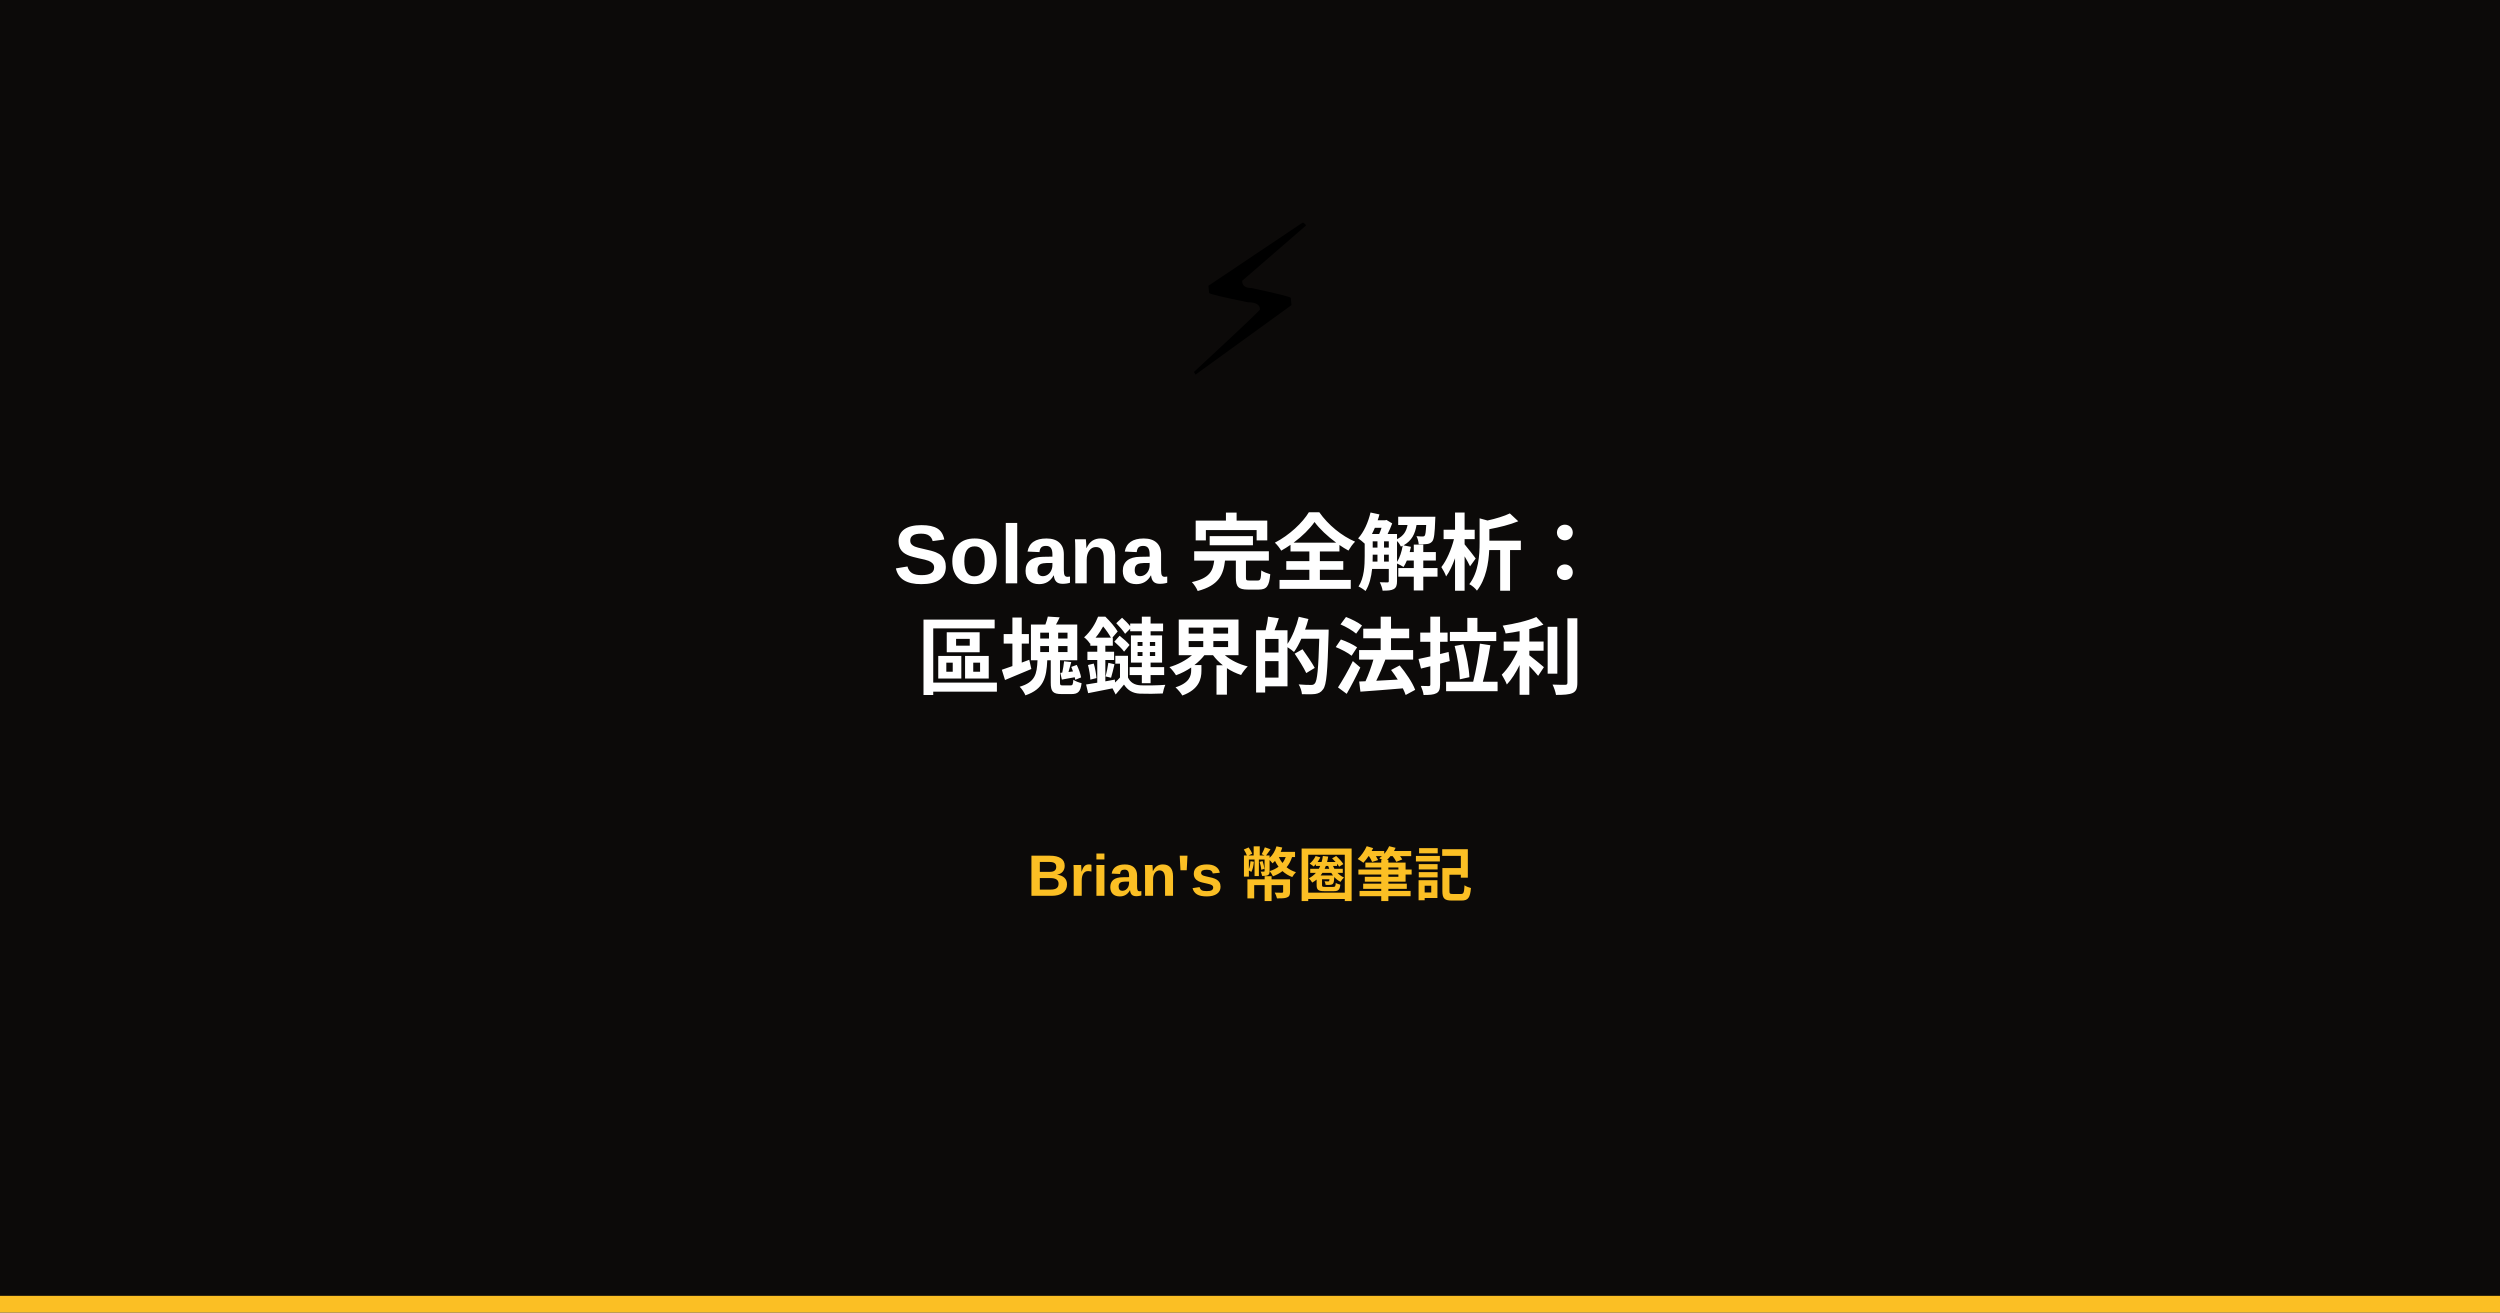
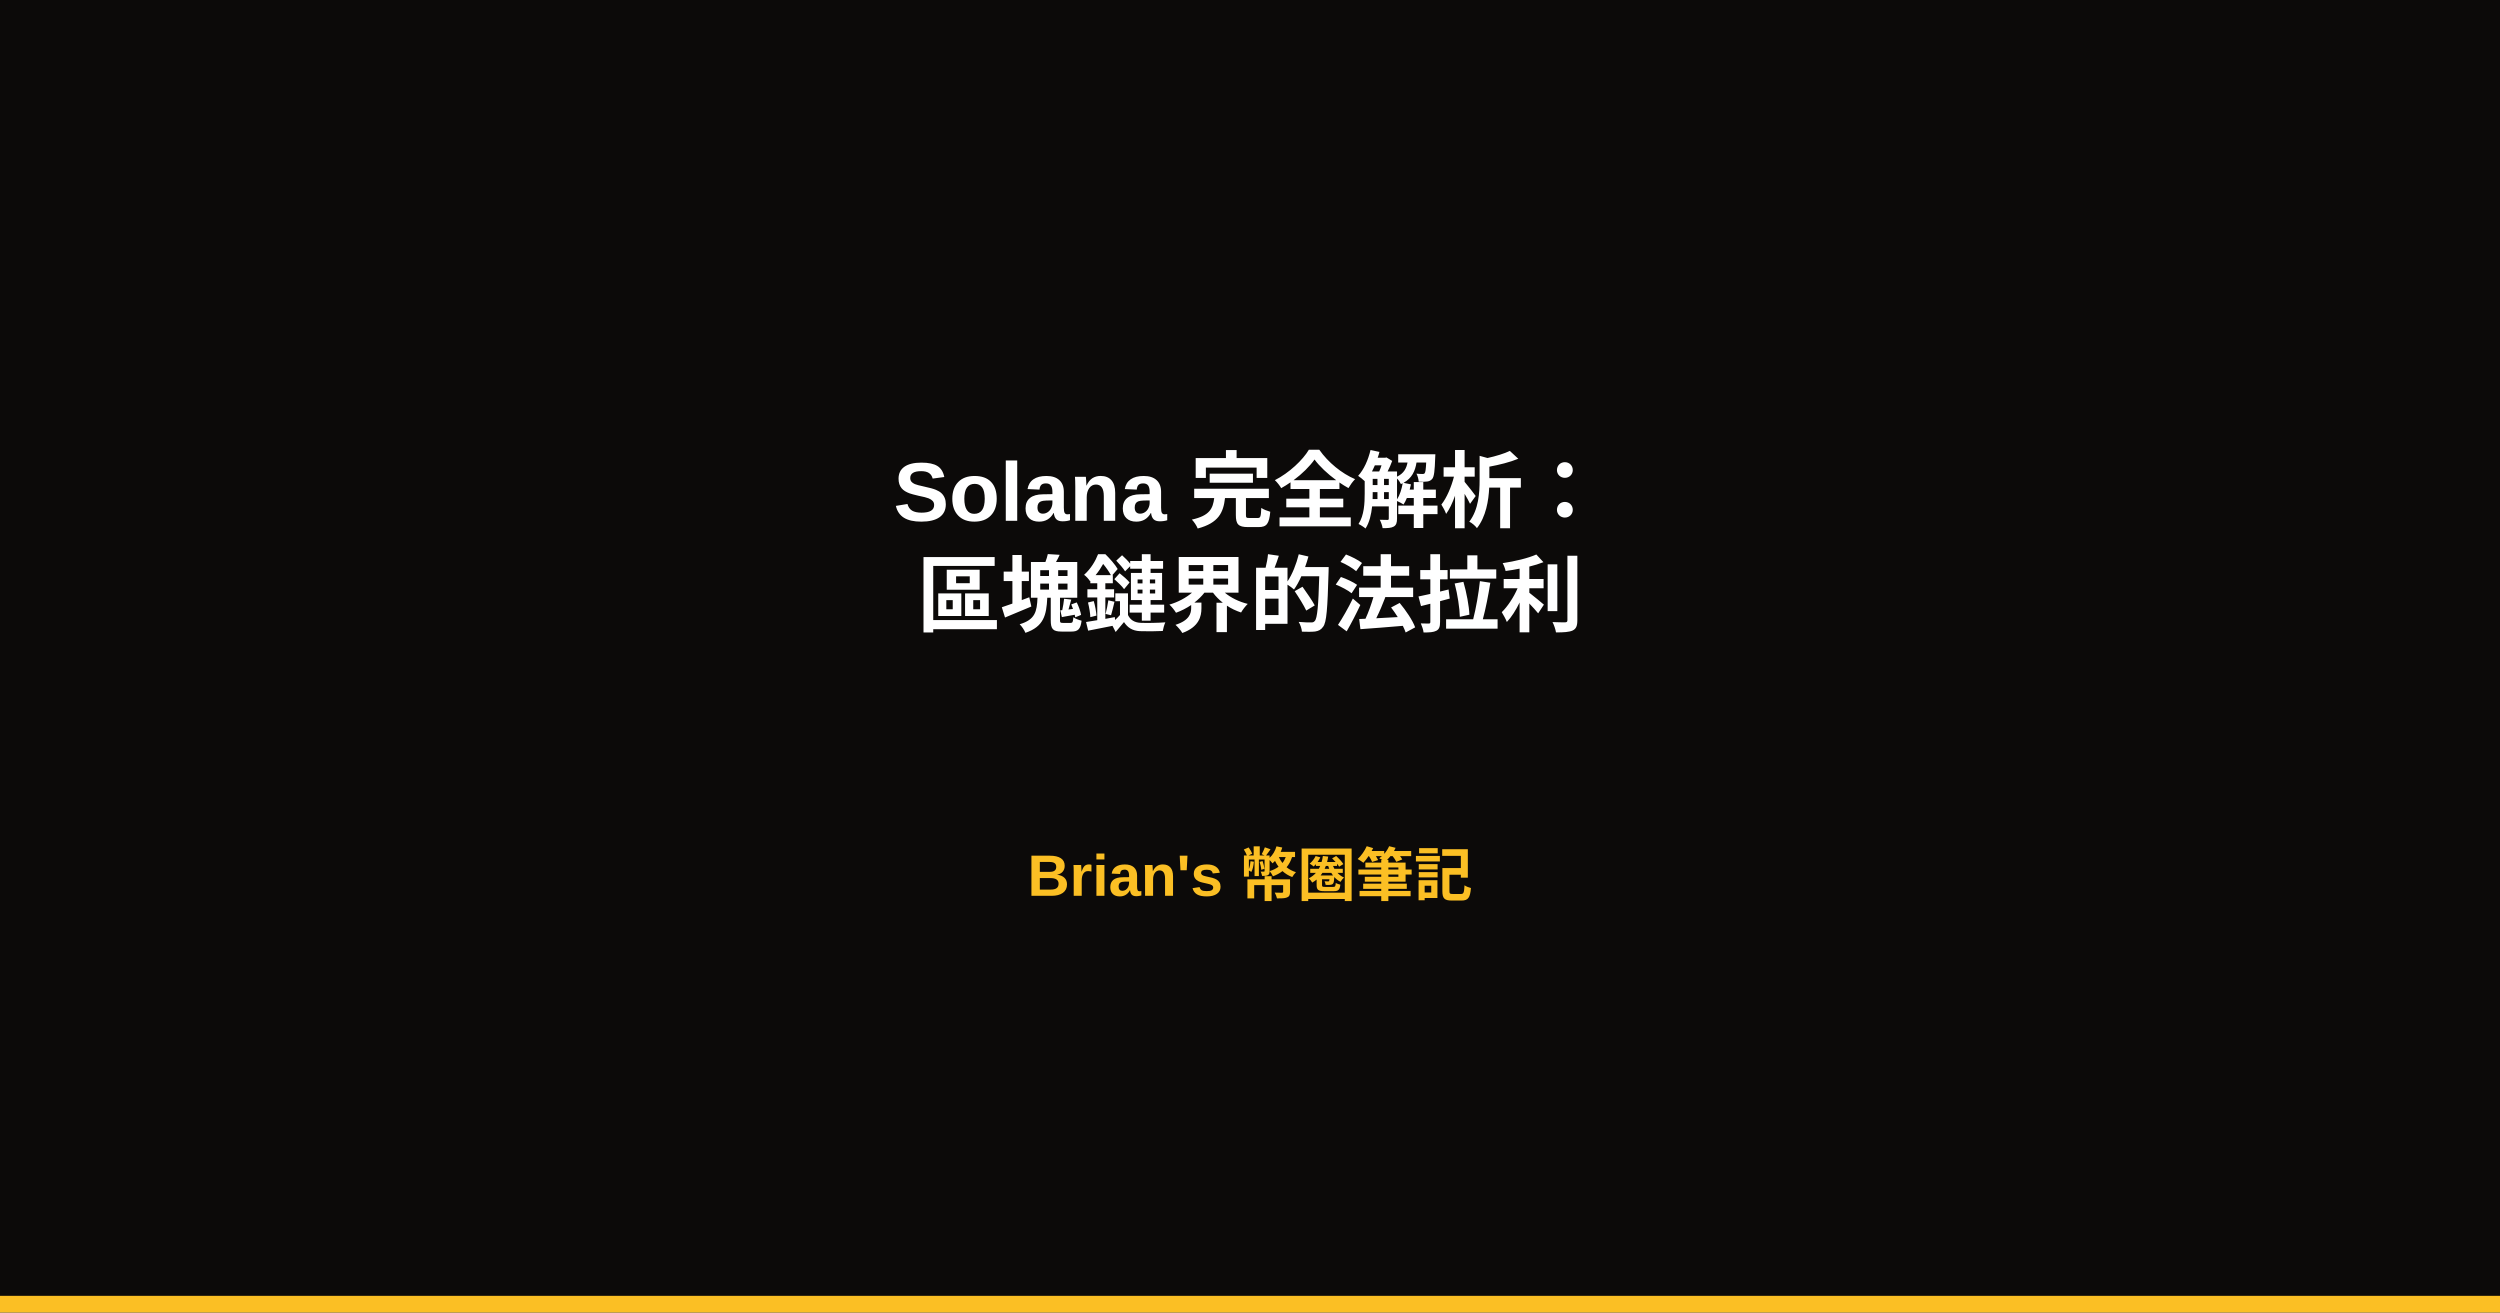
<svg xmlns="http://www.w3.org/2000/svg" width="1200" height="630">
  <defs>
    <style>
        .title { 
          font-family: 'Arial', sans-serif; 
          font-size: 40px; 
          font-weight: bold; 
          fill: white;
          text-anchor: middle;
        }
        .subtitle { 
          font-family: 'Arial', sans-serif; 
          font-size: 28px; 
          font-weight: 600; 
          fill: #fbbf24;
          text-anchor: middle;
        }
        .emoji {
          font-size: 100px;
          text-anchor: middle;
        }
      </style>
  </defs>
  <rect width="1200" height="630" fill="#0c0a09" />
-   <text x="600" y="180" class="emoji">⚡</text>
-   <text x="600" y="280" class="title">Solana 完全解析：</text>
-   <text x="600" y="330" class="title">區塊鏈界的法拉利</text>
+   <text x="600" y="250" class="title">Solana 完全解析：</text>
+   <text x="600" y="300" class="title">區塊鏈界的法拉利</text>
  <text x="600" y="430" class="subtitle">Brian's 幣圈筆記</text>
  <rect x="0" y="622" width="1200" height="8" fill="#fbbf24" />
</svg>
